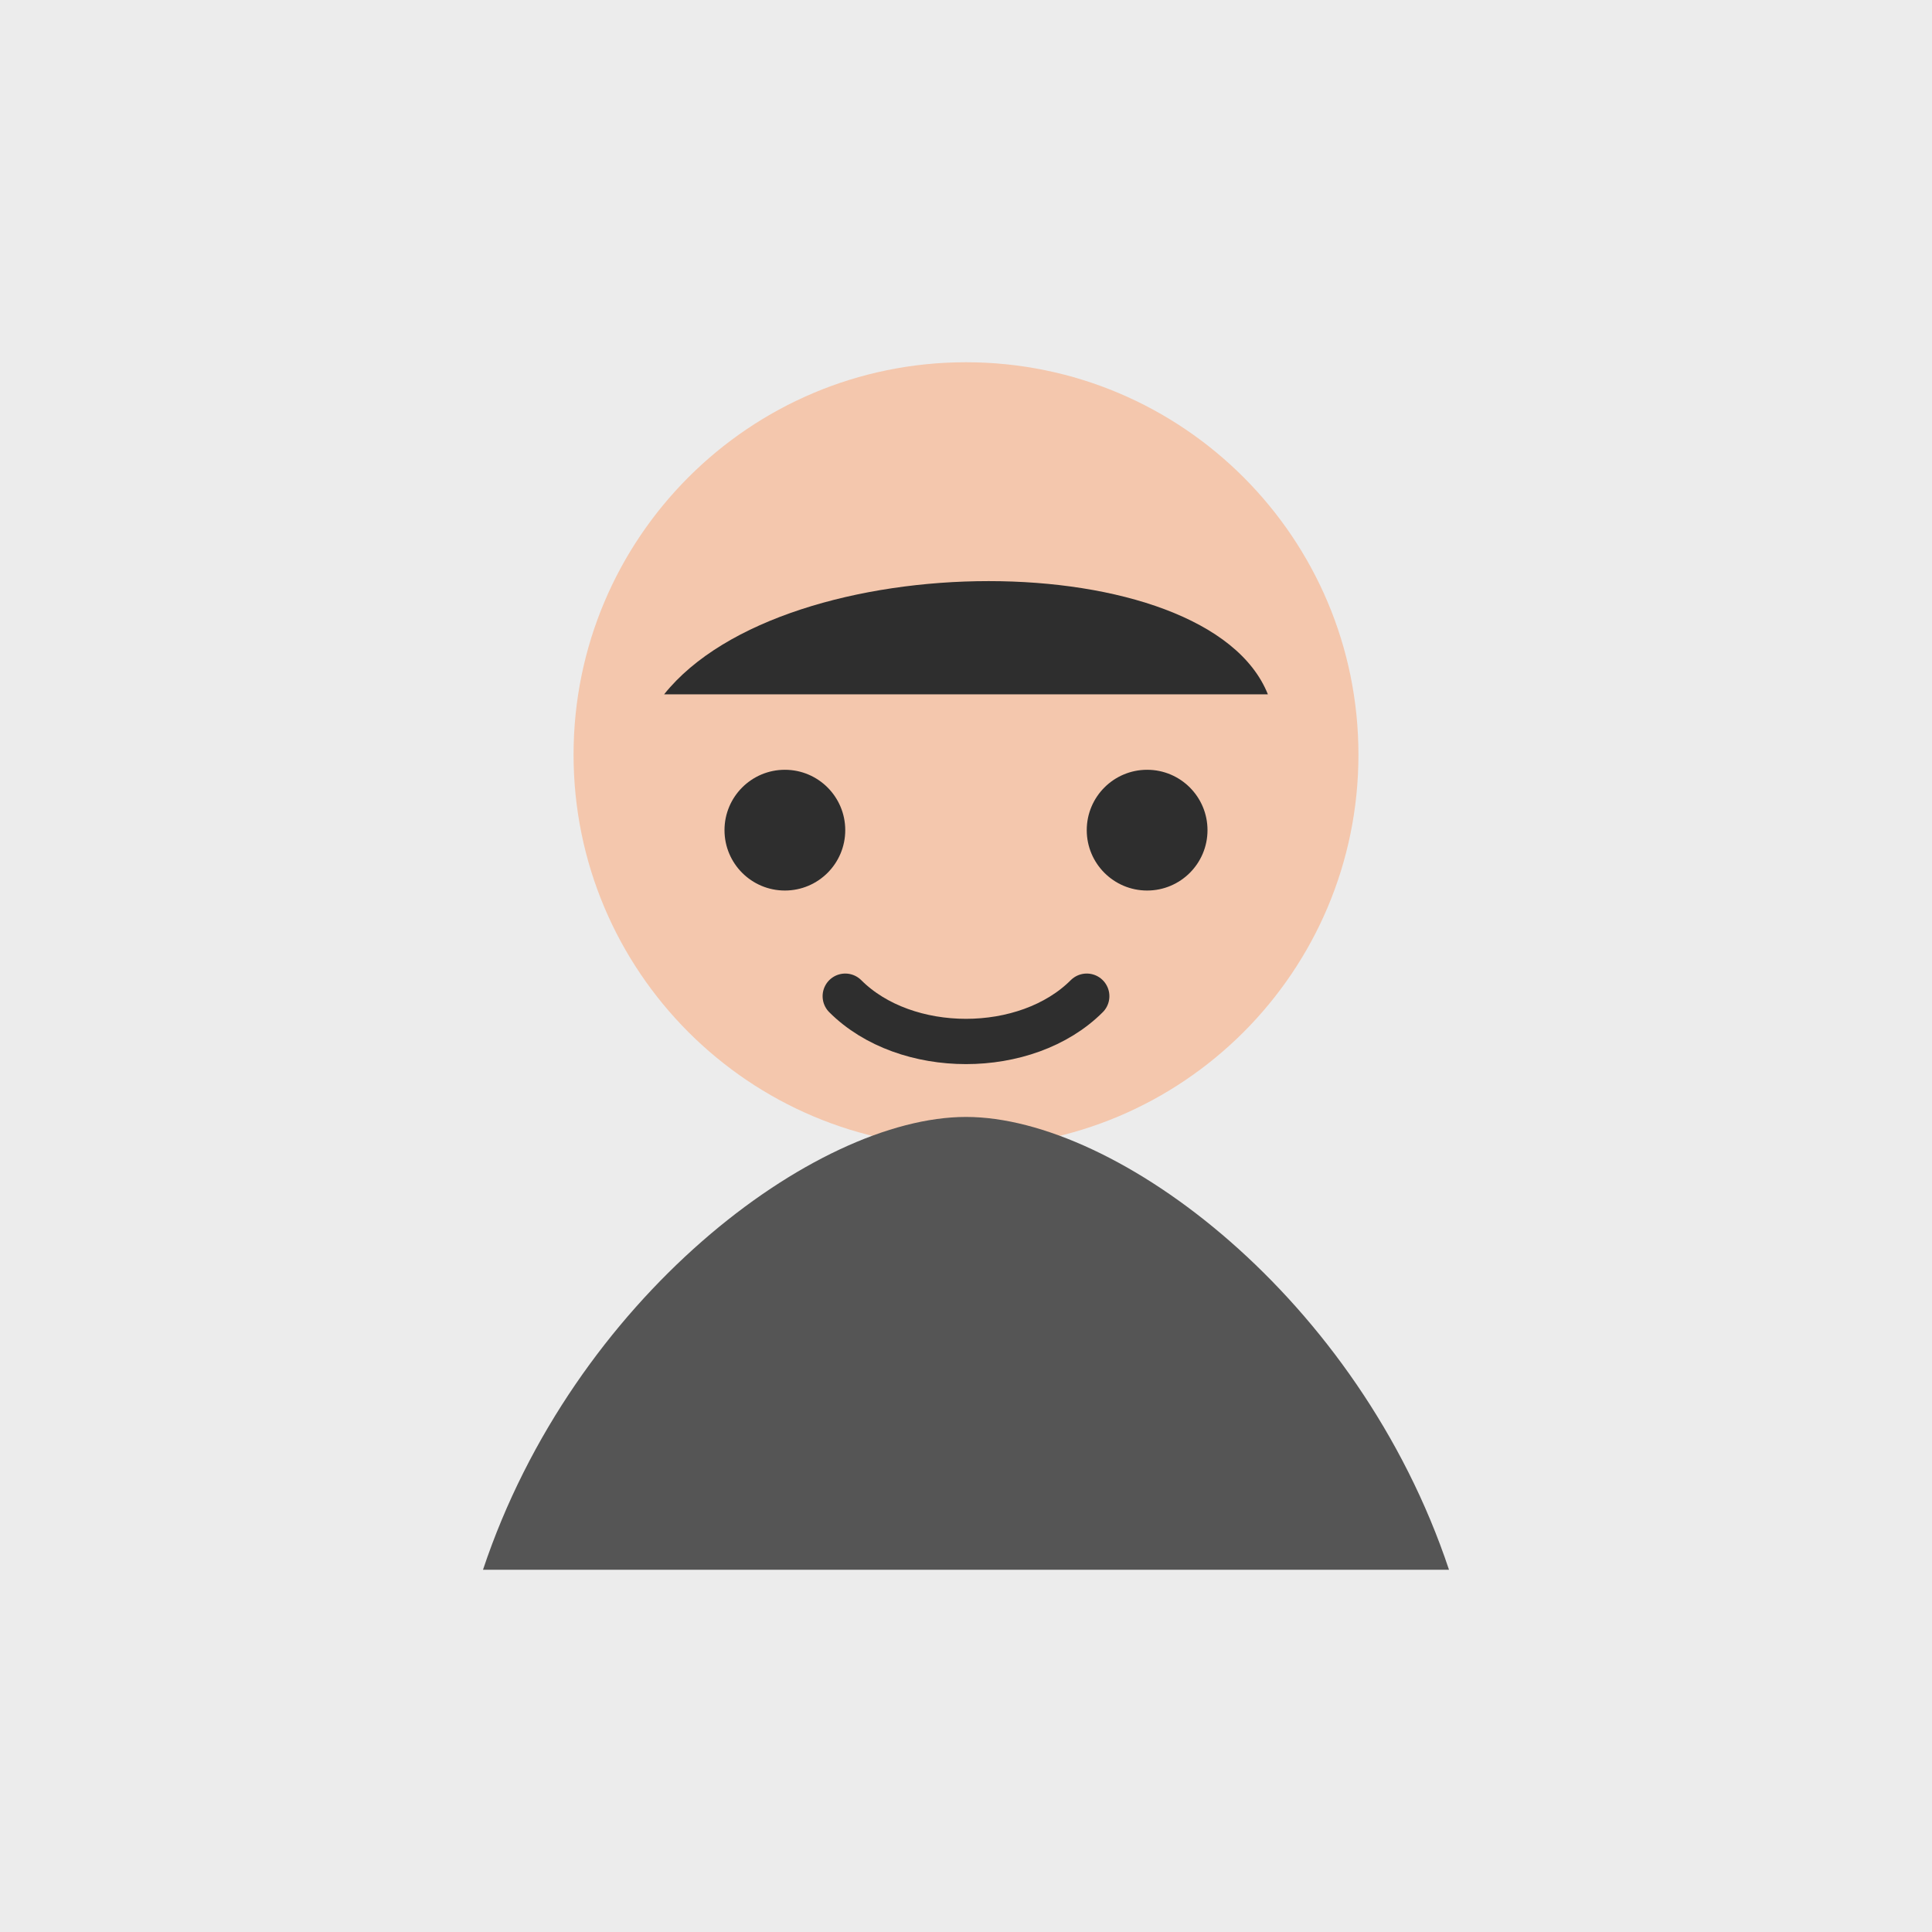
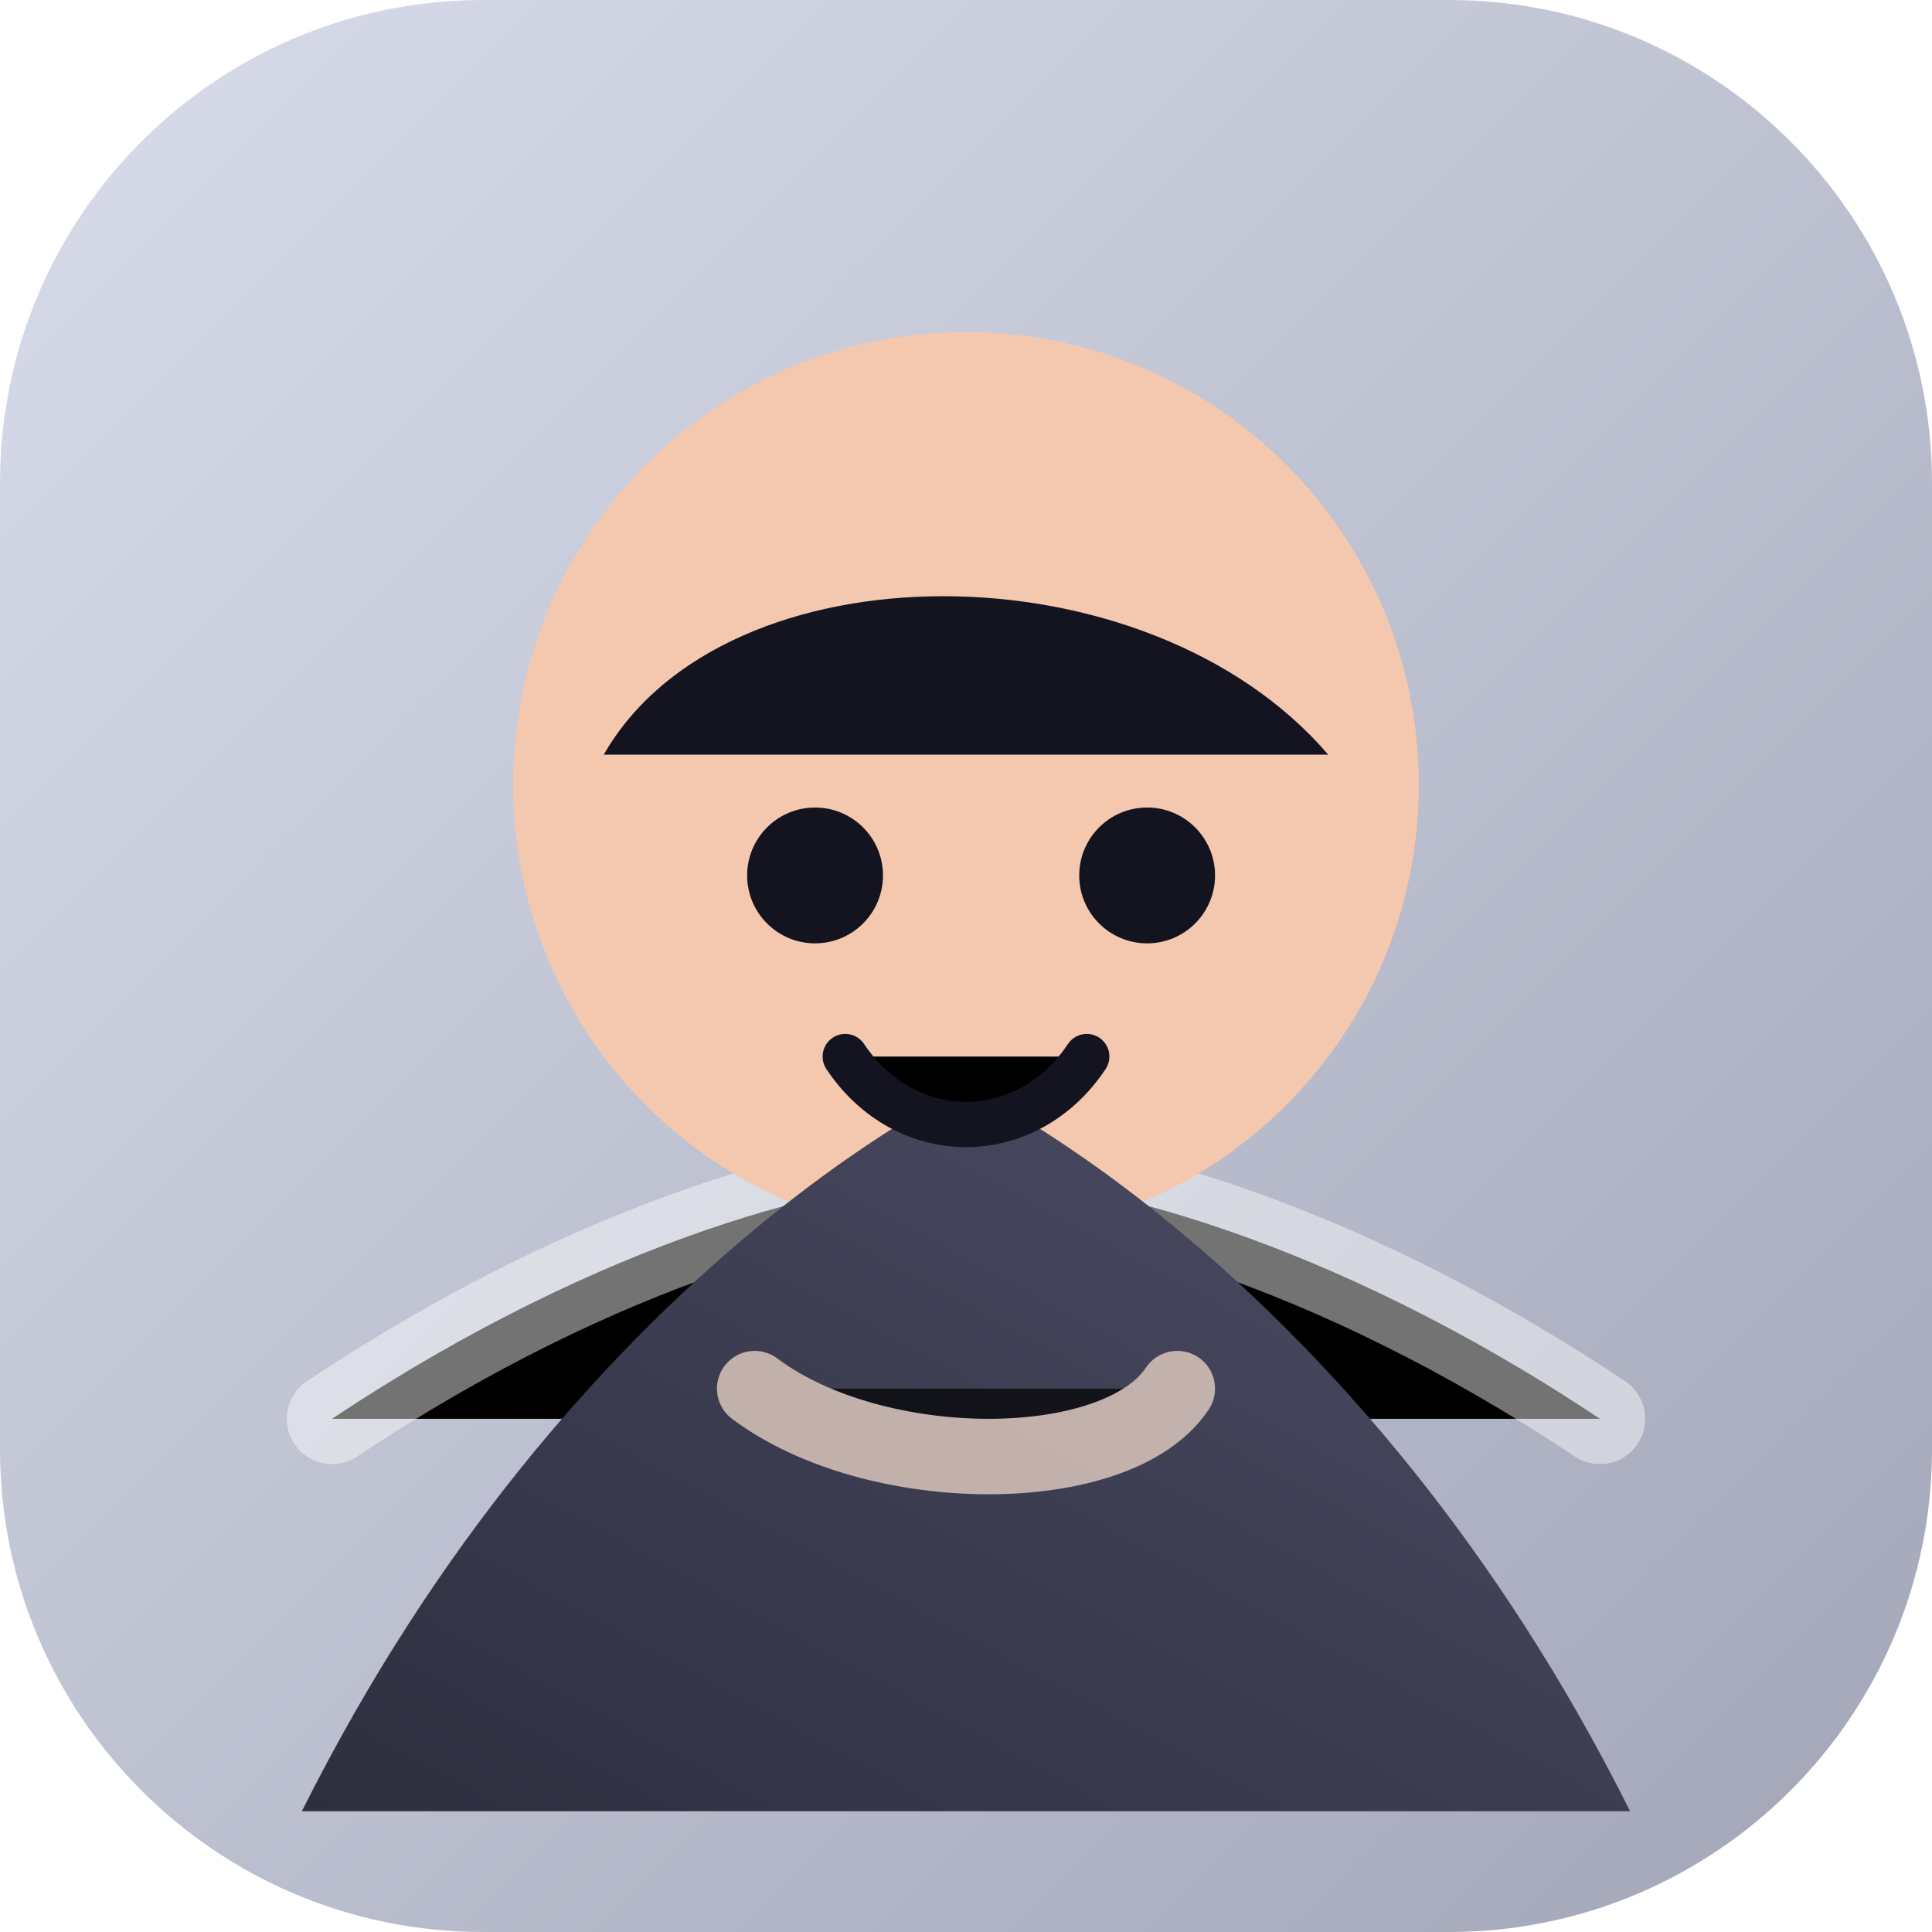
<svg xmlns="http://www.w3.org/2000/svg" width="128" height="128" viewBox="0 0 128 128">
-   <rect width="128" height="128" fill="#ECECEC" />
-   <circle cx="64" cy="50" r="26" fill="#F4C7AD" />
-   <path d="M32 104c6-18 22-30 32-30s26 12 32 30" fill="#555555" />
-   <path d="M44 46c8-10 36-10 40 0" fill="#2E2E2E" />
-   <circle cx="52" cy="55" r="4" fill="#2E2E2E" />
-   <circle cx="76" cy="55" r="4" fill="#2E2E2E" />
-   <path d="M56 66c4 4 12 4 16 0" stroke="#2E2E2E" stroke-width="3" stroke-linecap="round" fill="none" />
+   <defs>
+     <linearGradient id="u" x1="0" y1="0" x2="1" y2="1">
+       <stop offset="0%" stop-color="#D9DDEB" />
+       <stop offset="100%" stop-color="#A1A5B6" />
+     </linearGradient>
+     <linearGradient id="v" x1="0" y1="1" x2="1" y2="0">
+       <stop offset="0%" stop-color="#2E2E3F" />
+       <stop offset="100%" stop-color="#4D4D66" />
+     </linearGradient>
+   </defs>
+   <rect width="128" height="128" rx="32" fill="url(#u)" />
+   <path d="M22 94c18-12 34-16 42-16s24 4 42 16" stroke="rgba(255,255,255,0.45)" stroke-width="6" stroke-linecap="round" />
+   <circle cx="64" cy="52" r="30" fill="#F4C8AE" />
+   <path d="M20 120c18-36 44-48 44-48s26 12 44 48" fill="url(#v)" />
+   <path d="M40 50c8-14 36-14 48 0" fill="#141421" />
+   <circle cx="54" cy="58" r="4.5" fill="#141421" />
+   <circle cx="76" cy="58" r="4.5" fill="#141421" />
+   <path d="M56 70c4 6 12 6 16 0" stroke="#141421" stroke-width="3" stroke-linecap="round" />
+   <path d="M50 92c8 6 24 6 28 0" stroke="#FBE1D1" stroke-width="5" stroke-linecap="round" opacity=".7" />
</svg>
